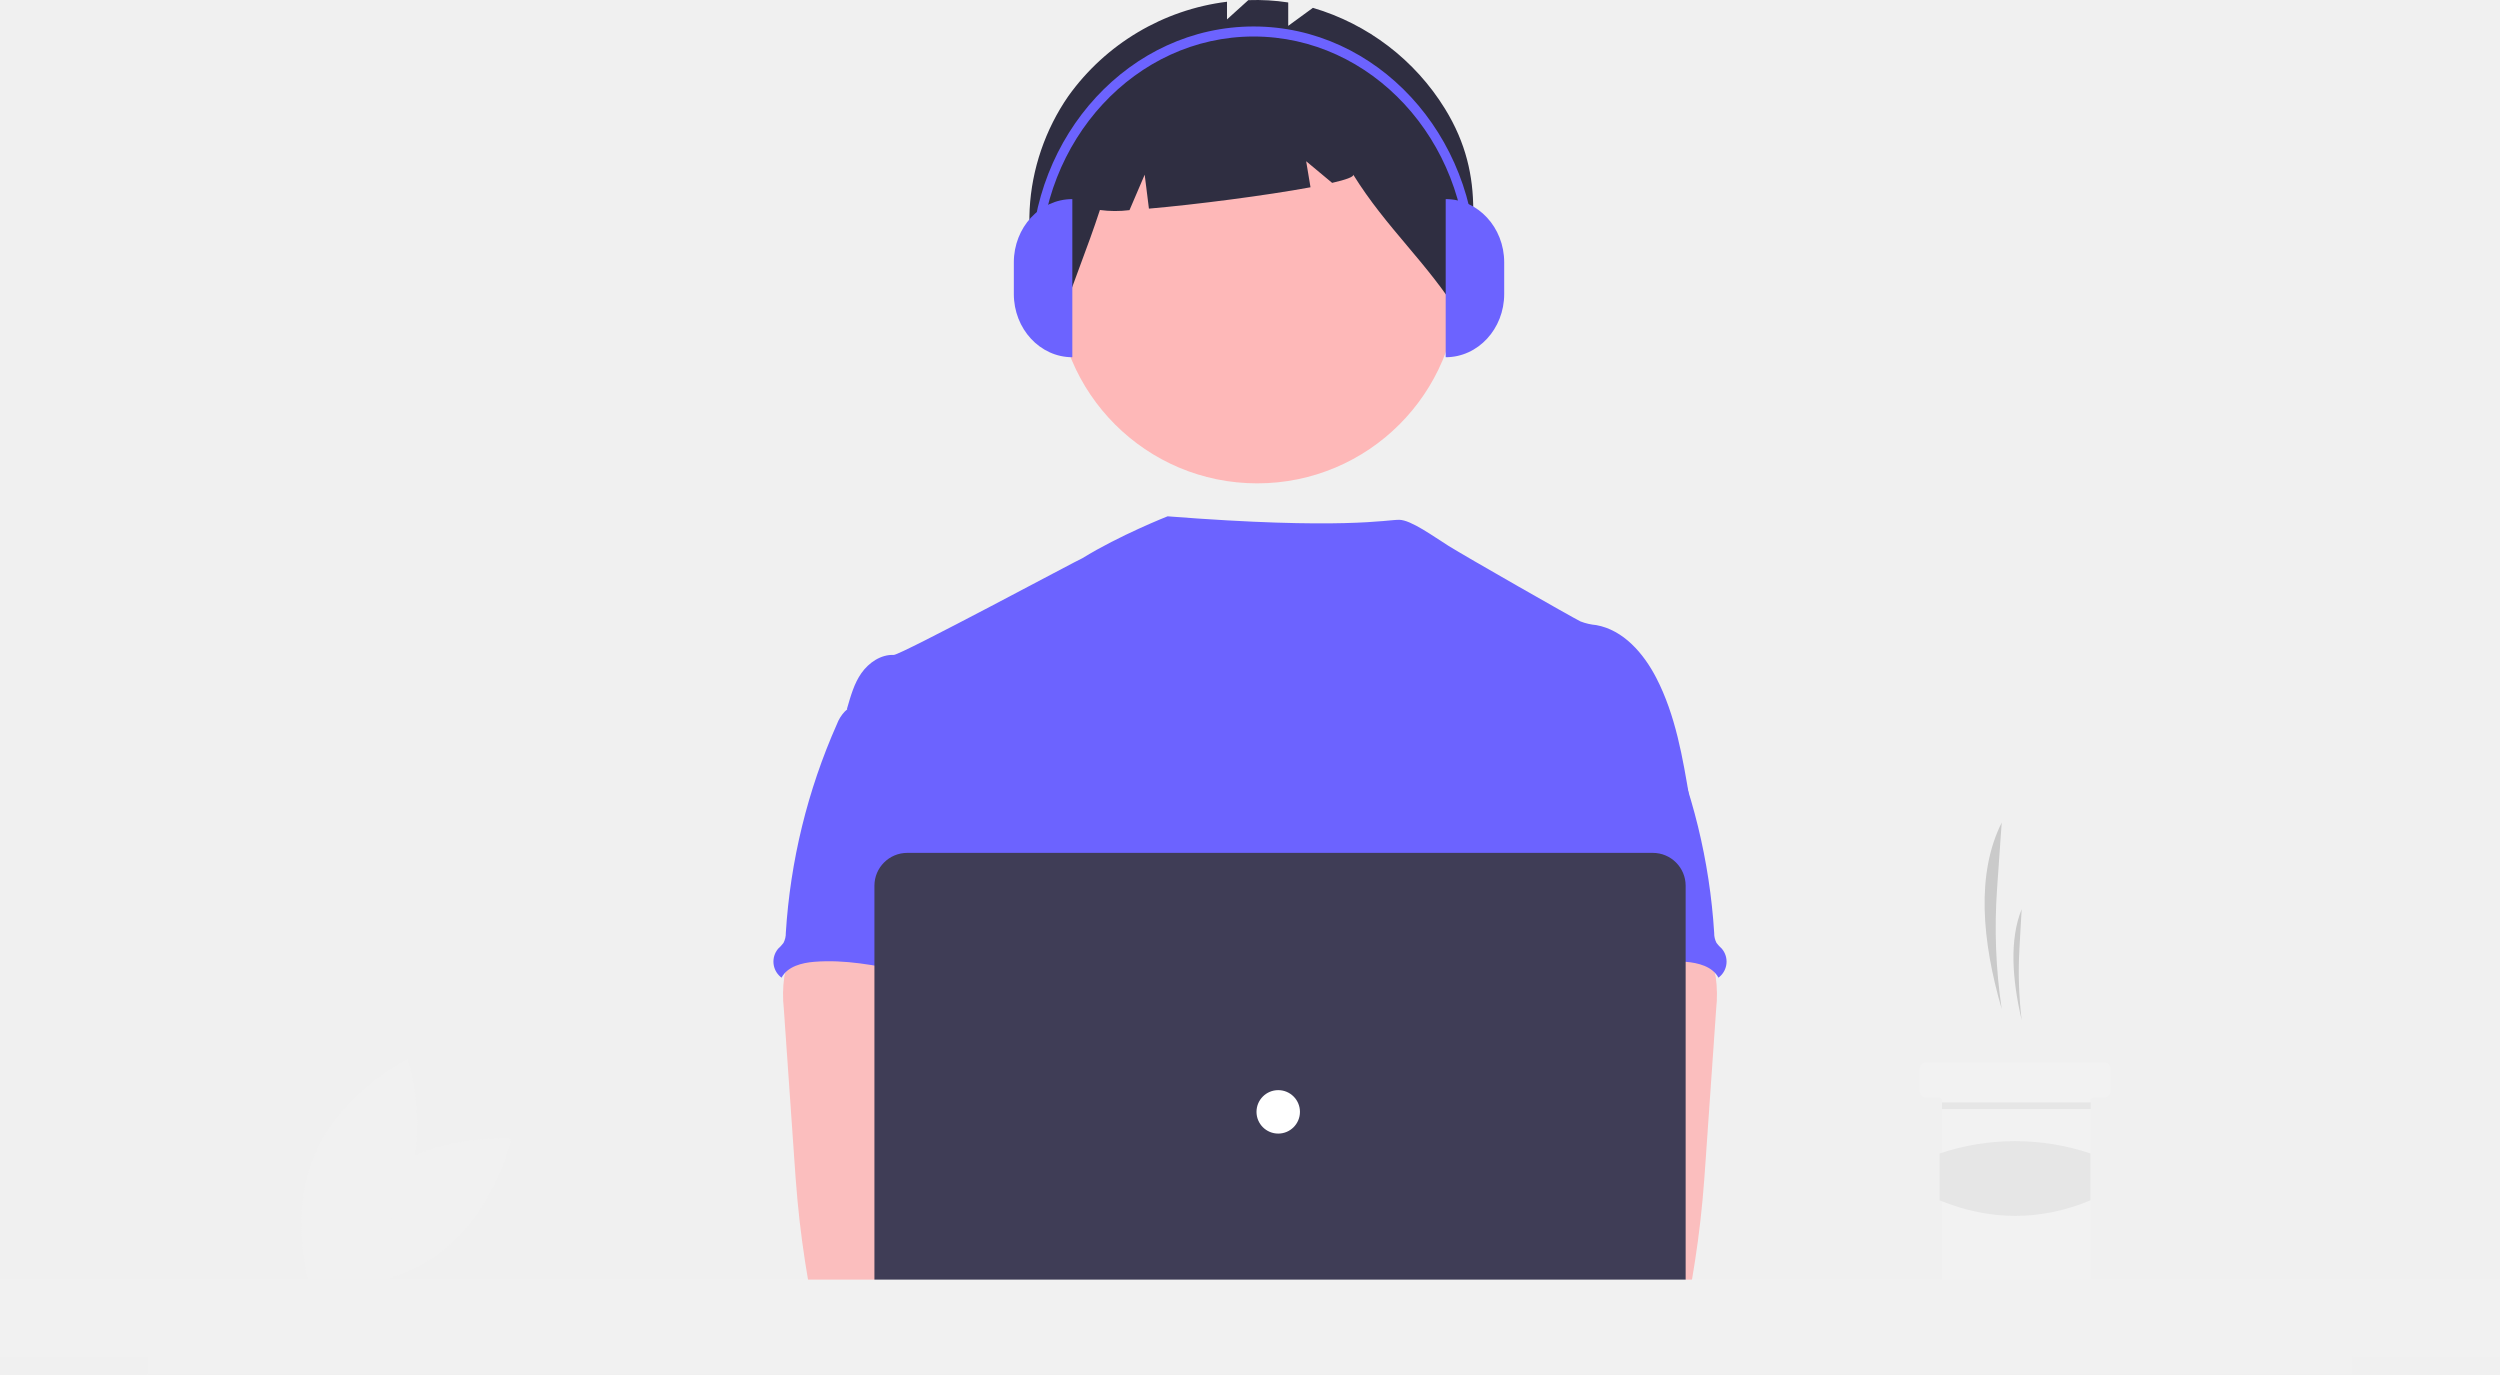
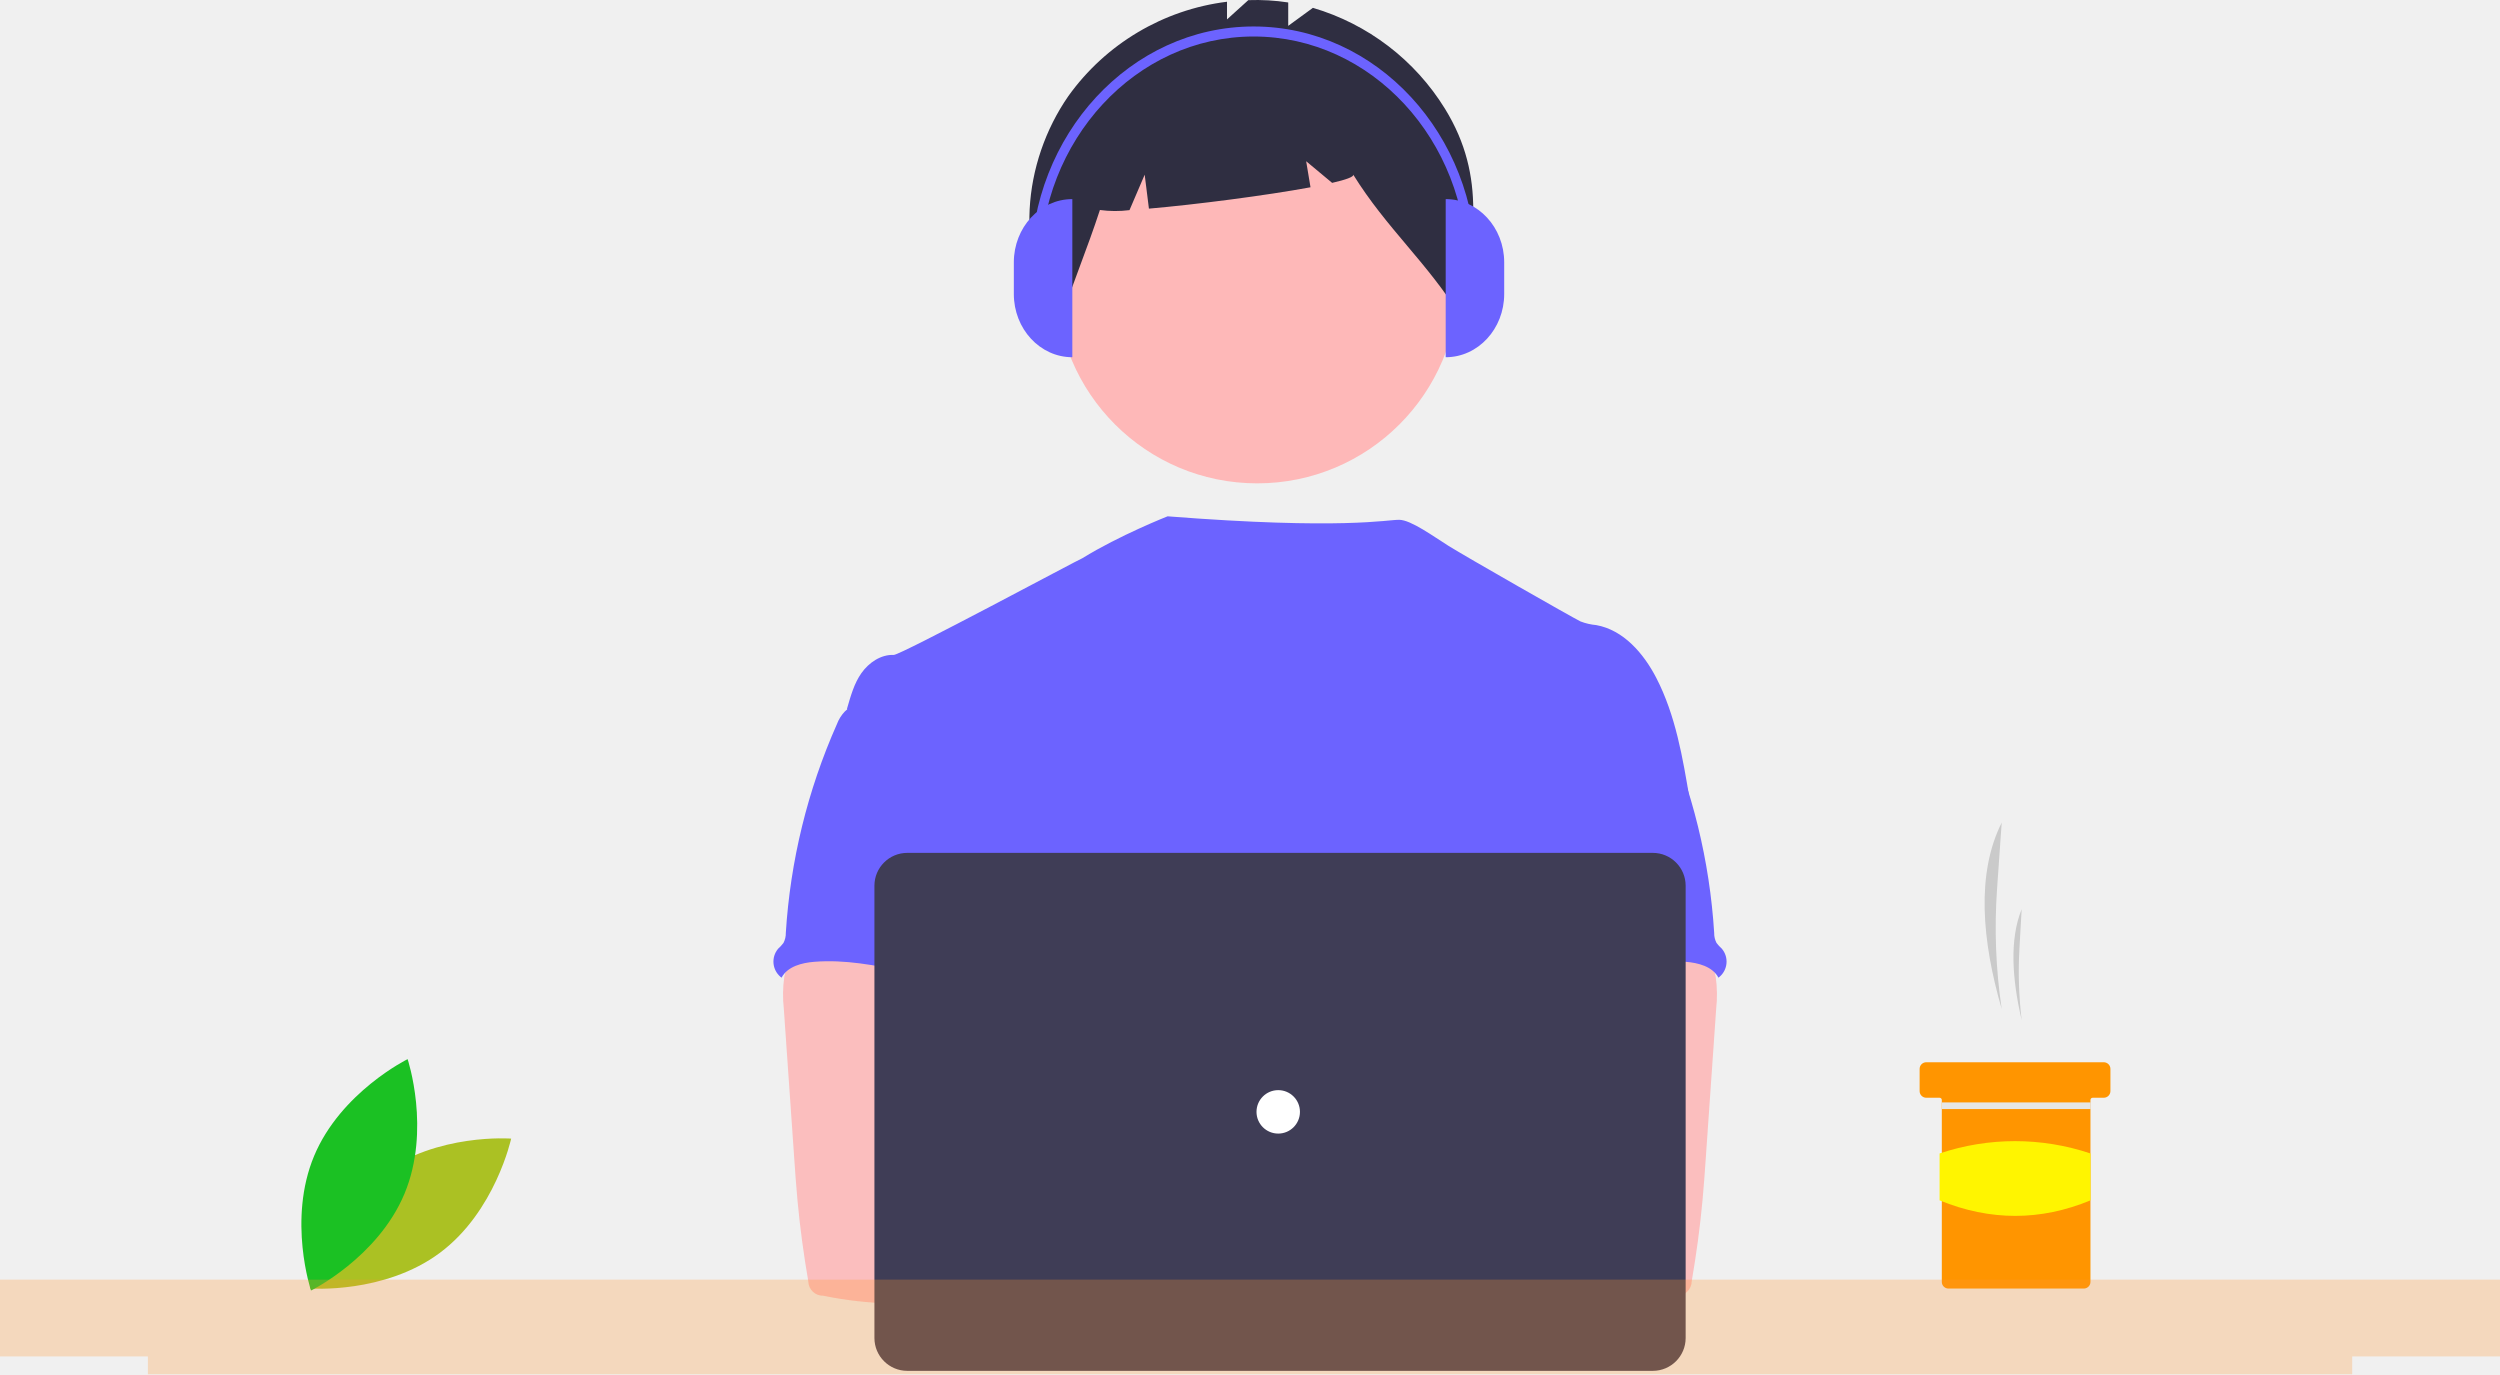
<svg xmlns="http://www.w3.org/2000/svg" data-name="Layer 1" width="878.63" height="483" viewBox="0 0 878.63 483">
-   <path d="M294.716,621.203c-19.511,14.544-25.04,40.135-25.04,40.135s26.104,2.009,45.615-12.535,25.04-40.135,25.04-40.135S314.227,606.659,294.716,621.203Z" transform="translate(-160.6848 -208.5)" fill="#f1f1f1" />
-   <path d="M302.844,628.032c-9.377,22.456-32.862,34.028-32.862,34.028s-8.281-24.837,1.096-47.293,32.862-34.028,32.862-34.028S312.221,605.576,302.844,628.032Z" transform="translate(-160.6848 -208.5)" fill="#f1f1f1" />
+   <path d="M294.716,621.203c-19.511,14.544-25.04,40.135-25.04,40.135s26.104,2.009,45.615-12.535,25.04-40.135,25.04-40.135S314.227,606.659,294.716,621.203Z" transform="translate(-160.6848 -208.5)" fill="#abc123" />
+   <path d="M302.844,628.032c-9.377,22.456-32.862,34.028-32.862,34.028s-8.281-24.837,1.096-47.293,32.862-34.028,32.862-34.028S312.221,605.576,302.844,628.032Z" transform="translate(-160.6848 -208.5)" fill="#1bc123" />
  <path d="M864.187,563.114h0a194.657,194.657,0,0,1-1.633-42.195l1.633-23.307h0c-9,17.908-6.966,41.479,0,65.502Z" transform="translate(-160.6848 -208.5)" fill="#cacaca" />
  <path d="M871.205,567.013h0a143.091,143.091,0,0,1-.786-25.116l.786-13.873h0C866.875,538.683,867.854,552.713,871.205,567.013Z" transform="translate(-160.6848 -208.5)" fill="#cacaca" />
-   <path d="M902.401,584.17v7.798a2.352,2.352,0,0,1-2.339,2.339h-3.899a.777.777,0,0,0-.78.78v63.943a2.351,2.351,0,0,1-2.339,2.339H845.476a2.341,2.341,0,0,1-2.339-2.339V595.087a.782.782,0,0,0-.78-.78H837.678a2.341,2.341,0,0,1-2.339-2.339v-7.798a2.336,2.336,0,0,1,2.339-2.339h62.383A2.346,2.346,0,0,1,902.401,584.17Z" transform="translate(-160.6848 -208.5)" fill="#f2f2f2" />
+   <path d="M902.401,584.17v7.798a2.352,2.352,0,0,1-2.339,2.339h-3.899a.777.777,0,0,0-.78.78v63.943a2.351,2.351,0,0,1-2.339,2.339H845.476a2.341,2.341,0,0,1-2.339-2.339V595.087a.782.782,0,0,0-.78-.78H837.678a2.341,2.341,0,0,1-2.339-2.339v-7.798a2.336,2.336,0,0,1,2.339-2.339h62.383A2.346,2.346,0,0,1,902.401,584.17Z" transform="translate(-160.6848 -208.5)" fill="#ff9500" />
  <rect x="682.522" y="387.445" width="52.246" height="2.339" fill="#e6e6e6" />
-   <path d="M895.383,630.369c-17.483,7.235-35.156,7.315-53.026,0v-16.481a83.274,83.274,0,0,1,53.026,0Z" transform="translate(-160.6848 -208.5)" fill="#e6e6e6" />
+   <path d="M895.383,630.369c-17.483,7.235-35.156,7.315-53.026,0v-16.481a83.274,83.274,0,0,1,53.026,0Z" transform="translate(-160.6848 -208.5)" fill="#fff500" />
  <circle id="fff0188c-9915-4c0d-8339-9317a77083e8" data-name="Ellipse 276" cx="441.853" cy="99.211" r="70.666" fill="#feb8b8" />
  <path id="ac220ed6-7c3f-4d1e-8d82-3295770c496a-186" data-name="Path 1461" d="M668.54,246.746a81.614,81.614,0,0,0-46.43-35.492l-8.675,6.331v-8.22a75.123,75.123,0,0,0-14.032-.817l-7.485,6.772V209.11a80.834,80.834,0,0,0-55.763,33.169c-16.254,23.432-18.998,56.032-3.011,79.652,4.388-13.487,9.715-26.142,14.104-39.628a39.916,39.916,0,0,0,10.399.05l5.339-12.459,1.492,11.931c16.55-1.441,41.096-4.607,56.785-7.508l-1.526-9.154,9.128,7.606c4.806-1.106,7.66-2.11,7.425-2.877,11.668,18.811,25.948,30.826,37.616,49.637C678.337,293.006,683.437,270.951,668.54,246.746Z" transform="translate(-160.6848 -208.5)" fill="#2f2e41" />
  <path d="M754.52,489.43c-2.43-14.619-4.936-29.519-11.731-42.689-4.466-8.626-11.554-16.847-21.11-18.552a20.422,20.422,0,0,1-5.497-1.272c-2.8-1.349-40.425-22.827-46.405-26.568-5.135-3.212-13.24-9.158-17.327-9.158-4.112-.09-19.878,3.579-81.414-1.231,0,0-16.905,6.663-29.985,14.743-.198-.131-63.869,34.06-66.261,33.97-4.53-.191-8.741,2.71-11.338,6.362-2.596,3.652-3.814,8.174-5.089,12.546,13.907,30.97,26.631,61.98,40.539,92.95a7.931,7.931,0,0,1,1.006,3.815,9.31,9.31,0,0,1-1.73,3.815c-6.82,10.956-6.603,24.736-5.858,37.613.746,12.877,1.668,26.478-4.087,38.02-1.565,3.169-3.601,6.069-5.089,9.238-3.486,7.177-4.746,30.131-2.71,37.842l255.121,7.309C730.067,673.102,754.52,489.43,754.52,489.43Z" transform="translate(-160.6848 -208.5)" fill="#6c63ff" />
  <path id="bb46eb08-8e3e-4ac5-913b-26d221d967b9-187" data-name="Path 1421" d="M436.31,551.903a45.043,45.043,0,0,0-.153,11.109l3.657,52.513c.343,4.949.681,9.887,1.146,14.824.877,9.581,2.188,19.086,3.815,28.578a5.09,5.09,0,0,0,5.216,4.949c16.096,3.406,32.726,3.27,49.153,2.342,25.067-1.399,89.198-4.046,93.116-9.136s1.635-13.322-3.474-17.438-89.739-14.149-89.739-14.149c.827-6.553,3.321-12.724,5.688-18.946,4.25-11.035,8.22-22.432,8.297-34.253s-4.377-24.25-14.061-31.022c-7.966-5.56-18.221-6.591-27.928-6.362-7.062.203-19.265-1.489-25.716,1.272C440.223,538.431,437.264,546.905,436.31,551.903Z" transform="translate(-160.6848 -208.5)" fill="#fbbebe" />
  <path id="efe93a1e-ccdd-49fd-af5f-e26394aa0937-188" data-name="Path 1430" d="M457.627,458.523a13.17,13.17,0,0,0-2.824,4.518A213.588,213.588,0,0,0,436.862,536.356a7.329,7.329,0,0,1-.827,3.55,15.535,15.535,0,0,1-1.87,2.023,7.024,7.024,0,0,0,.84,9.898q.173.146.356.281c2.099-3.951,7.125-5.242,11.592-5.586,21.389-1.692,42.282,8.259,63.734,7.508-1.514-5.23-3.691-10.256-4.925-15.548-5.459-23.502,8.156-49.089-.191-71.726-1.667-4.53-4.453-8.983-8.843-10.968a23.555,23.555,0,0,0-5.662-1.499c-5.421-.98-16.212-5.166-21.453-3.486-1.935.624-2.697,2.443-4.301,3.542C462.877,455.902,459.646,456.474,457.627,458.523Z" transform="translate(-160.6848 -208.5)" fill="#6c63ff" />
  <path id="a38c3c09-000b-42b7-8619-0229d8aff5e9-189" data-name="Path 1421" d="M754.672,536.183c-6.451-2.762-18.653-1.069-25.716-1.272-9.707-.229-19.962.802-27.928,6.362-9.684,6.772-14.137,19.201-14.061,31.022s4.046,23.218,8.297,34.253c2.366,6.222,4.861,12.393,5.688,18.946,0,0-84.63,10.034-89.739,14.149s-7.392,12.348-3.474,17.438,126.173,10.2,142.269,6.794a5.09,5.09,0,0,0,5.216-4.949c1.627-9.491,2.937-18.996,3.815-28.578.465-4.937.802-9.874,1.146-14.824l3.657-52.513a45.043,45.043,0,0,0-.153-11.109C762.736,546.905,759.777,538.431,754.672,536.183Z" transform="translate(-160.6848 -208.5)" fill="#fbbebe" />
  <path id="bd3879bf-5d05-49be-b690-c4d97e29a2ab-190" data-name="Path 1430" d="M734.687,454.346c-1.603-1.099-2.366-2.918-4.301-3.542-5.241-1.68-16.032,2.507-21.453,3.486a23.555,23.555,0,0,0-5.662,1.499c-4.389,1.985-7.175,6.438-8.843,10.968-8.347,22.637,5.268,48.224-.191,71.726-1.234,5.293-3.411,10.318-4.925,15.548,21.453.751,42.346-9.2,63.734-7.508,4.467.343,9.493,1.635,11.592,5.586q.183-.135.356-.281a7.024,7.024,0,0,0,.84-9.898,15.535,15.535,0,0,1-1.87-2.023,7.329,7.329,0,0,1-.827-3.55,213.588,213.588,0,0,0-17.941-73.316,13.17,13.17,0,0,0-2.824-4.518C740.354,456.474,737.123,455.902,734.687,454.346Z" transform="translate(-160.6848 -208.5)" fill="#6c63ff" />
  <circle cx="420.924" cy="438.81" r="19.073" fill="#fbbebe" />
  <circle cx="463.156" cy="438.81" r="19.073" fill="#fbbebe" />
  <path d="M741.572,690.288H479.542a11.552,11.552,0,0,1-11.539-11.539V519.783a11.552,11.552,0,0,1,11.539-11.539H741.572a11.552,11.552,0,0,1,11.539,11.539V678.75A11.552,11.552,0,0,1,741.572,690.288Z" transform="translate(-160.6848 -208.5)" fill="#3f3d56" />
  <circle id="bf1cdf42-3b4f-4239-91c9-f6802a29e918" data-name="Ellipse 263" cx="449.236" cy="390.766" r="7.635" fill="#fff" />
-   <polygon points="878.63 449.724 0 449.724 0 476.724 51.97 476.724 51.97 483 826.68 483 826.68 476.724 878.63 476.724 878.63 449.724" fill="#f1f1f1" />
+   <polygon points="878.63 449.724 0 449.724 0 476.724 51.97 476.724 51.97 483 826.68 483 826.68 476.724 878.63 476.724 878.63 449.724" fill="#f934" />
  <path d="M537.556,334.049h0c-11.355,0-20.559-9.952-20.559-22.229h0V300.705c0-12.277,9.205-22.229,20.559-22.229h0v55.574Z" transform="translate(-160.6848 -208.5)" fill="#6c63ff" />
  <path d="M668.779,278.476h0c11.355,0,20.559,9.952,20.559,22.229v11.115c0,12.277-9.205,22.229-20.559,22.229h0V278.476Z" transform="translate(-160.6848 -208.5)" fill="#6c63ff" />
  <path d="M679.553,302.452h-3.262c0-44.73-33.656-81.121-75.026-81.121-41.369,0-75.026,36.391-75.026,81.121h-3.262c0-46.675,35.12-84.648,78.288-84.648C644.433,217.804,679.553,255.777,679.553,302.452Z" transform="translate(-160.6848 -208.5)" fill="#6c63ff" />
</svg>
